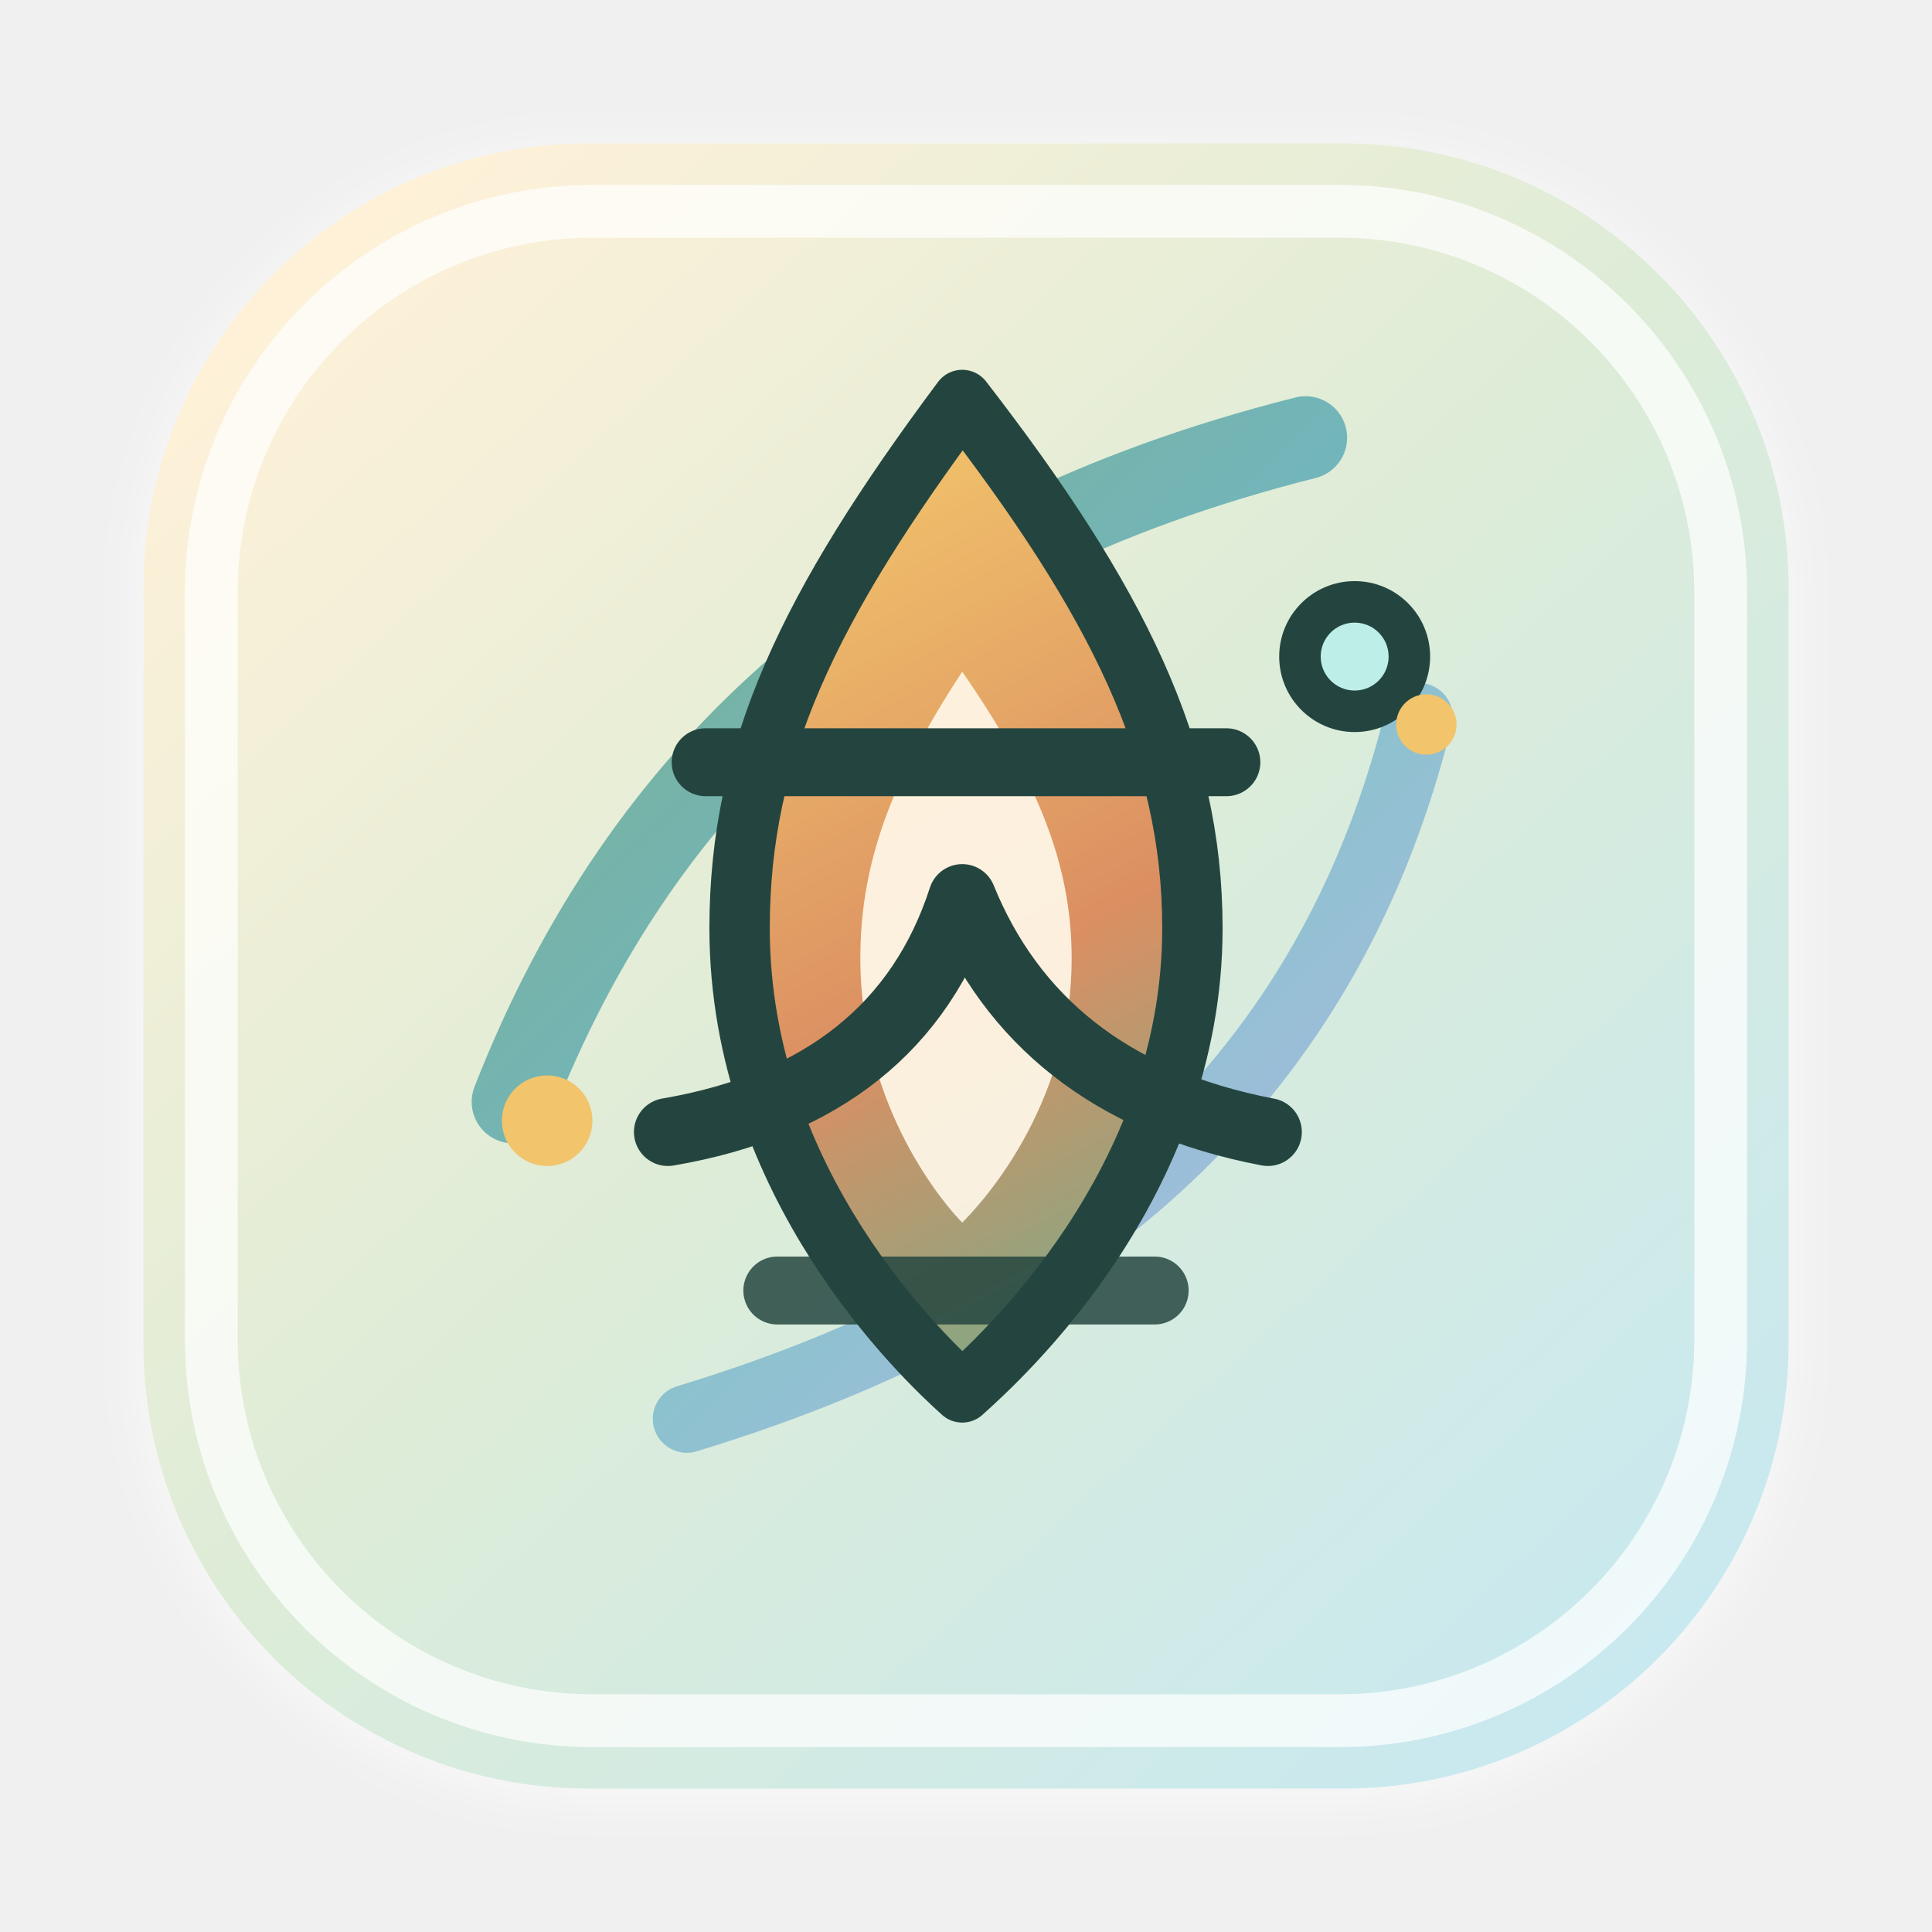
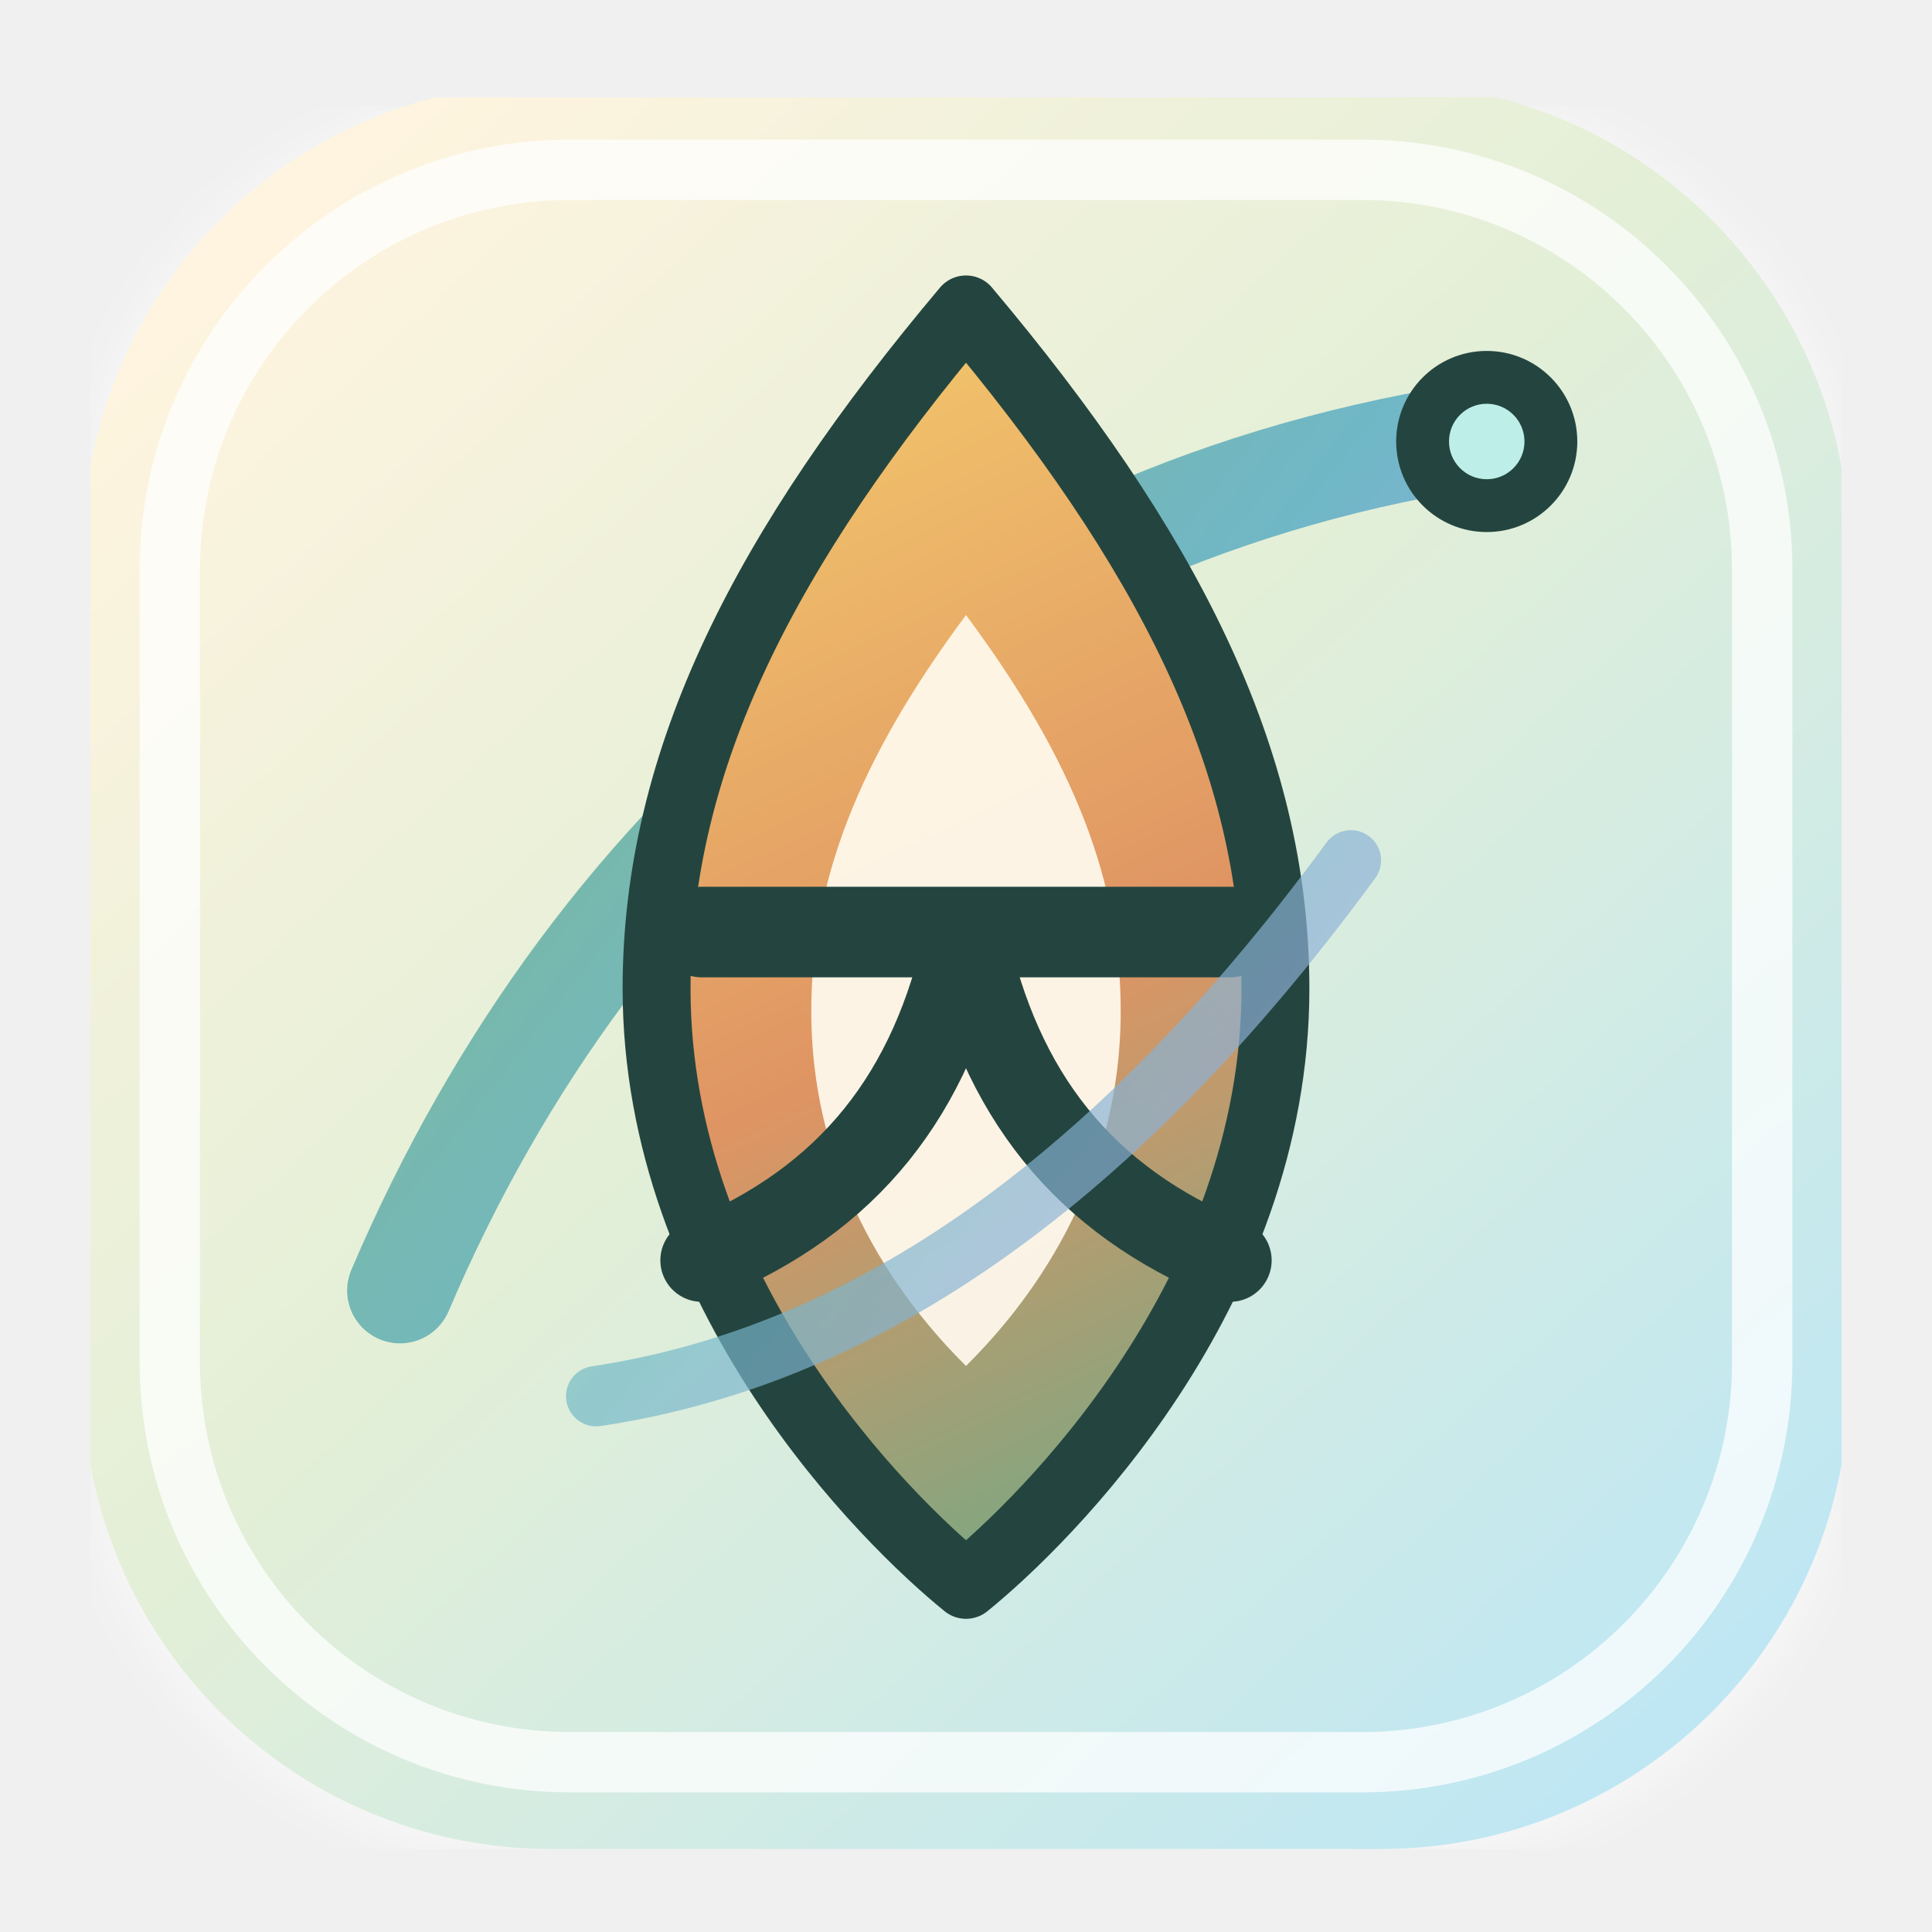
<svg xmlns="http://www.w3.org/2000/svg" width="512" height="512" viewBox="0 0 512 512" fill="none" role="img" aria-labelledby="title desc">
  <defs>
-     <linearGradient id="bg" x1="80" y1="64" x2="432" y2="448" gradientUnits="userSpaceOnUse">
-       <stop stop-color="#FFF1D8" />
-       <stop offset="0.48" stop-color="#DDECD7" />
-       <stop offset="1" stop-color="#C8E9F0" />
+     <linearGradient id="bg" x1="70" y1="54" x2="438" y2="456" gradientUnits="userSpaceOnUse">
+       <stop stop-color="#FFF4DF" />
+       <stop offset="0.46" stop-color="#E3EFD7" />
+       <stop offset="1" stop-color="#BFE7F3" />
    </linearGradient>
-     <linearGradient id="flame" x1="196" y1="134" x2="318" y2="360" gradientUnits="userSpaceOnUse">
+     <linearGradient id="flame" x1="190" y1="112" x2="330" y2="410" gradientUnits="userSpaceOnUse">
      <stop stop-color="#F2C46B" />
-       <stop offset="0.55" stop-color="#DB8F62" />
-       <stop offset="1" stop-color="#6FAE8C" />
+       <stop offset="0.52" stop-color="#DF9463" />
+       <stop offset="1" stop-color="#6EAA86" />
    </linearGradient>
-     <linearGradient id="orbit" x1="126" y1="128" x2="390" y2="396" gradientUnits="userSpaceOnUse">
-       <stop stop-color="#7BAF8D" />
+     <linearGradient id="orbit" x1="105" y1="122" x2="406" y2="358" gradientUnits="userSpaceOnUse">
+       <stop stop-color="#80B98F" />
      <stop offset="0.52" stop-color="#70B7C7" />
      <stop offset="1" stop-color="#B9A7F0" />
    </linearGradient>
    <filter id="softShadow" x="24" y="26" width="464" height="464" filterUnits="userSpaceOnUse" color-interpolation-filters="sRGB">
      <feDropShadow dx="0" dy="20" stdDeviation="30" flood-color="#22352F" flood-opacity="0.18" />
      <feDropShadow dx="0" dy="2" stdDeviation="7" flood-color="#FFFFFF" flood-opacity="0.62" />
    </filter>
  </defs>
-   <rect x="38" y="38" width="436" height="436" rx="118" fill="url(#bg)" filter="url(#softShadow)" />
-   <rect x="56" y="56" width="400" height="400" rx="101" stroke="#FFFFFF" stroke-opacity="0.72" stroke-width="14" />
-   <path d="M136 292C170 205 235 144 346 116" stroke="url(#orbit)" stroke-width="22" stroke-linecap="round" />
-   <path d="M376 190C354 279 294 342 182 376" stroke="url(#orbit)" stroke-width="18" stroke-linecap="round" stroke-opacity="0.78" />
-   <circle cx="359" cy="174" r="20" fill="#24453F" />
-   <circle cx="359" cy="174" r="9" fill="#BDEFE8" />
-   <path d="M255 106C214 161 196 199 196 246C196 314 245 360 255 369C265 360 316 314 316 246C316 199 296 159 255 106Z" fill="url(#flame)" stroke="#24453F" stroke-width="16" stroke-linejoin="round" />
-   <path d="M255 178C236 207 228 229 228 254C228 294 251 320 255 324C259 320 284 294 284 254C284 229 275 207 255 178Z" fill="#FFF7E8" fill-opacity="0.92" />
-   <path d="M177 300C218 293 244 272 255 238C268 270 294 292 336 300" stroke="#24453F" stroke-width="18" stroke-linecap="round" stroke-linejoin="round" />
-   <path d="M187 202H325" stroke="#24453F" stroke-width="18" stroke-linecap="round" />
-   <path d="M206 342H306" stroke="#24453F" stroke-width="18" stroke-linecap="round" stroke-opacity="0.84" />
-   <circle cx="145" cy="297" r="12" fill="#F2C46B" />
-   <circle cx="378" cy="192" r="8" fill="#F2C46B" />
+   <rect x="22" y="22" width="468" height="468" rx="124" fill="url(#bg)" filter="url(#softShadow)" />
+   <rect x="45" y="45" width="422" height="422" rx="106" stroke="#FFFFFF" stroke-opacity="0.74" stroke-width="16" />
+   <path d="M106 342C158 220 260 132 401 114" stroke="url(#orbit)" stroke-width="28" stroke-linecap="round" />
+   <circle cx="394" cy="117" r="24" fill="#24453F" />
+   <circle cx="394" cy="117" r="10" fill="#BDEFE8" />
+   <path d="M256 82C203 145 174 201 174 262C174 343 235 403 256 420C277 403 338 343 338 262C338 201 309 145 256 82Z" fill="url(#flame)" stroke="#24453F" stroke-width="18" stroke-linejoin="round" />
+   <path d="M256 163C227 202 215 234 215 268C215 318 244 350 256 362C268 350 297 318 297 268C297 234 285 202 256 163Z" fill="#FFF9EC" fill-opacity="0.94" />
+   <path d="M186 247H326" stroke="#24453F" stroke-width="24" stroke-linecap="round" />
+   <path d="M186 334C225 318 247 290 256 248C265 290 287 318 326 334" stroke="#24453F" stroke-width="22" stroke-linecap="round" stroke-linejoin="round" />
+   <path d="M158 370C225 360 292 318 358 228" stroke="url(#orbit)" stroke-width="16" stroke-linecap="round" stroke-opacity="0.68" />
</svg>
